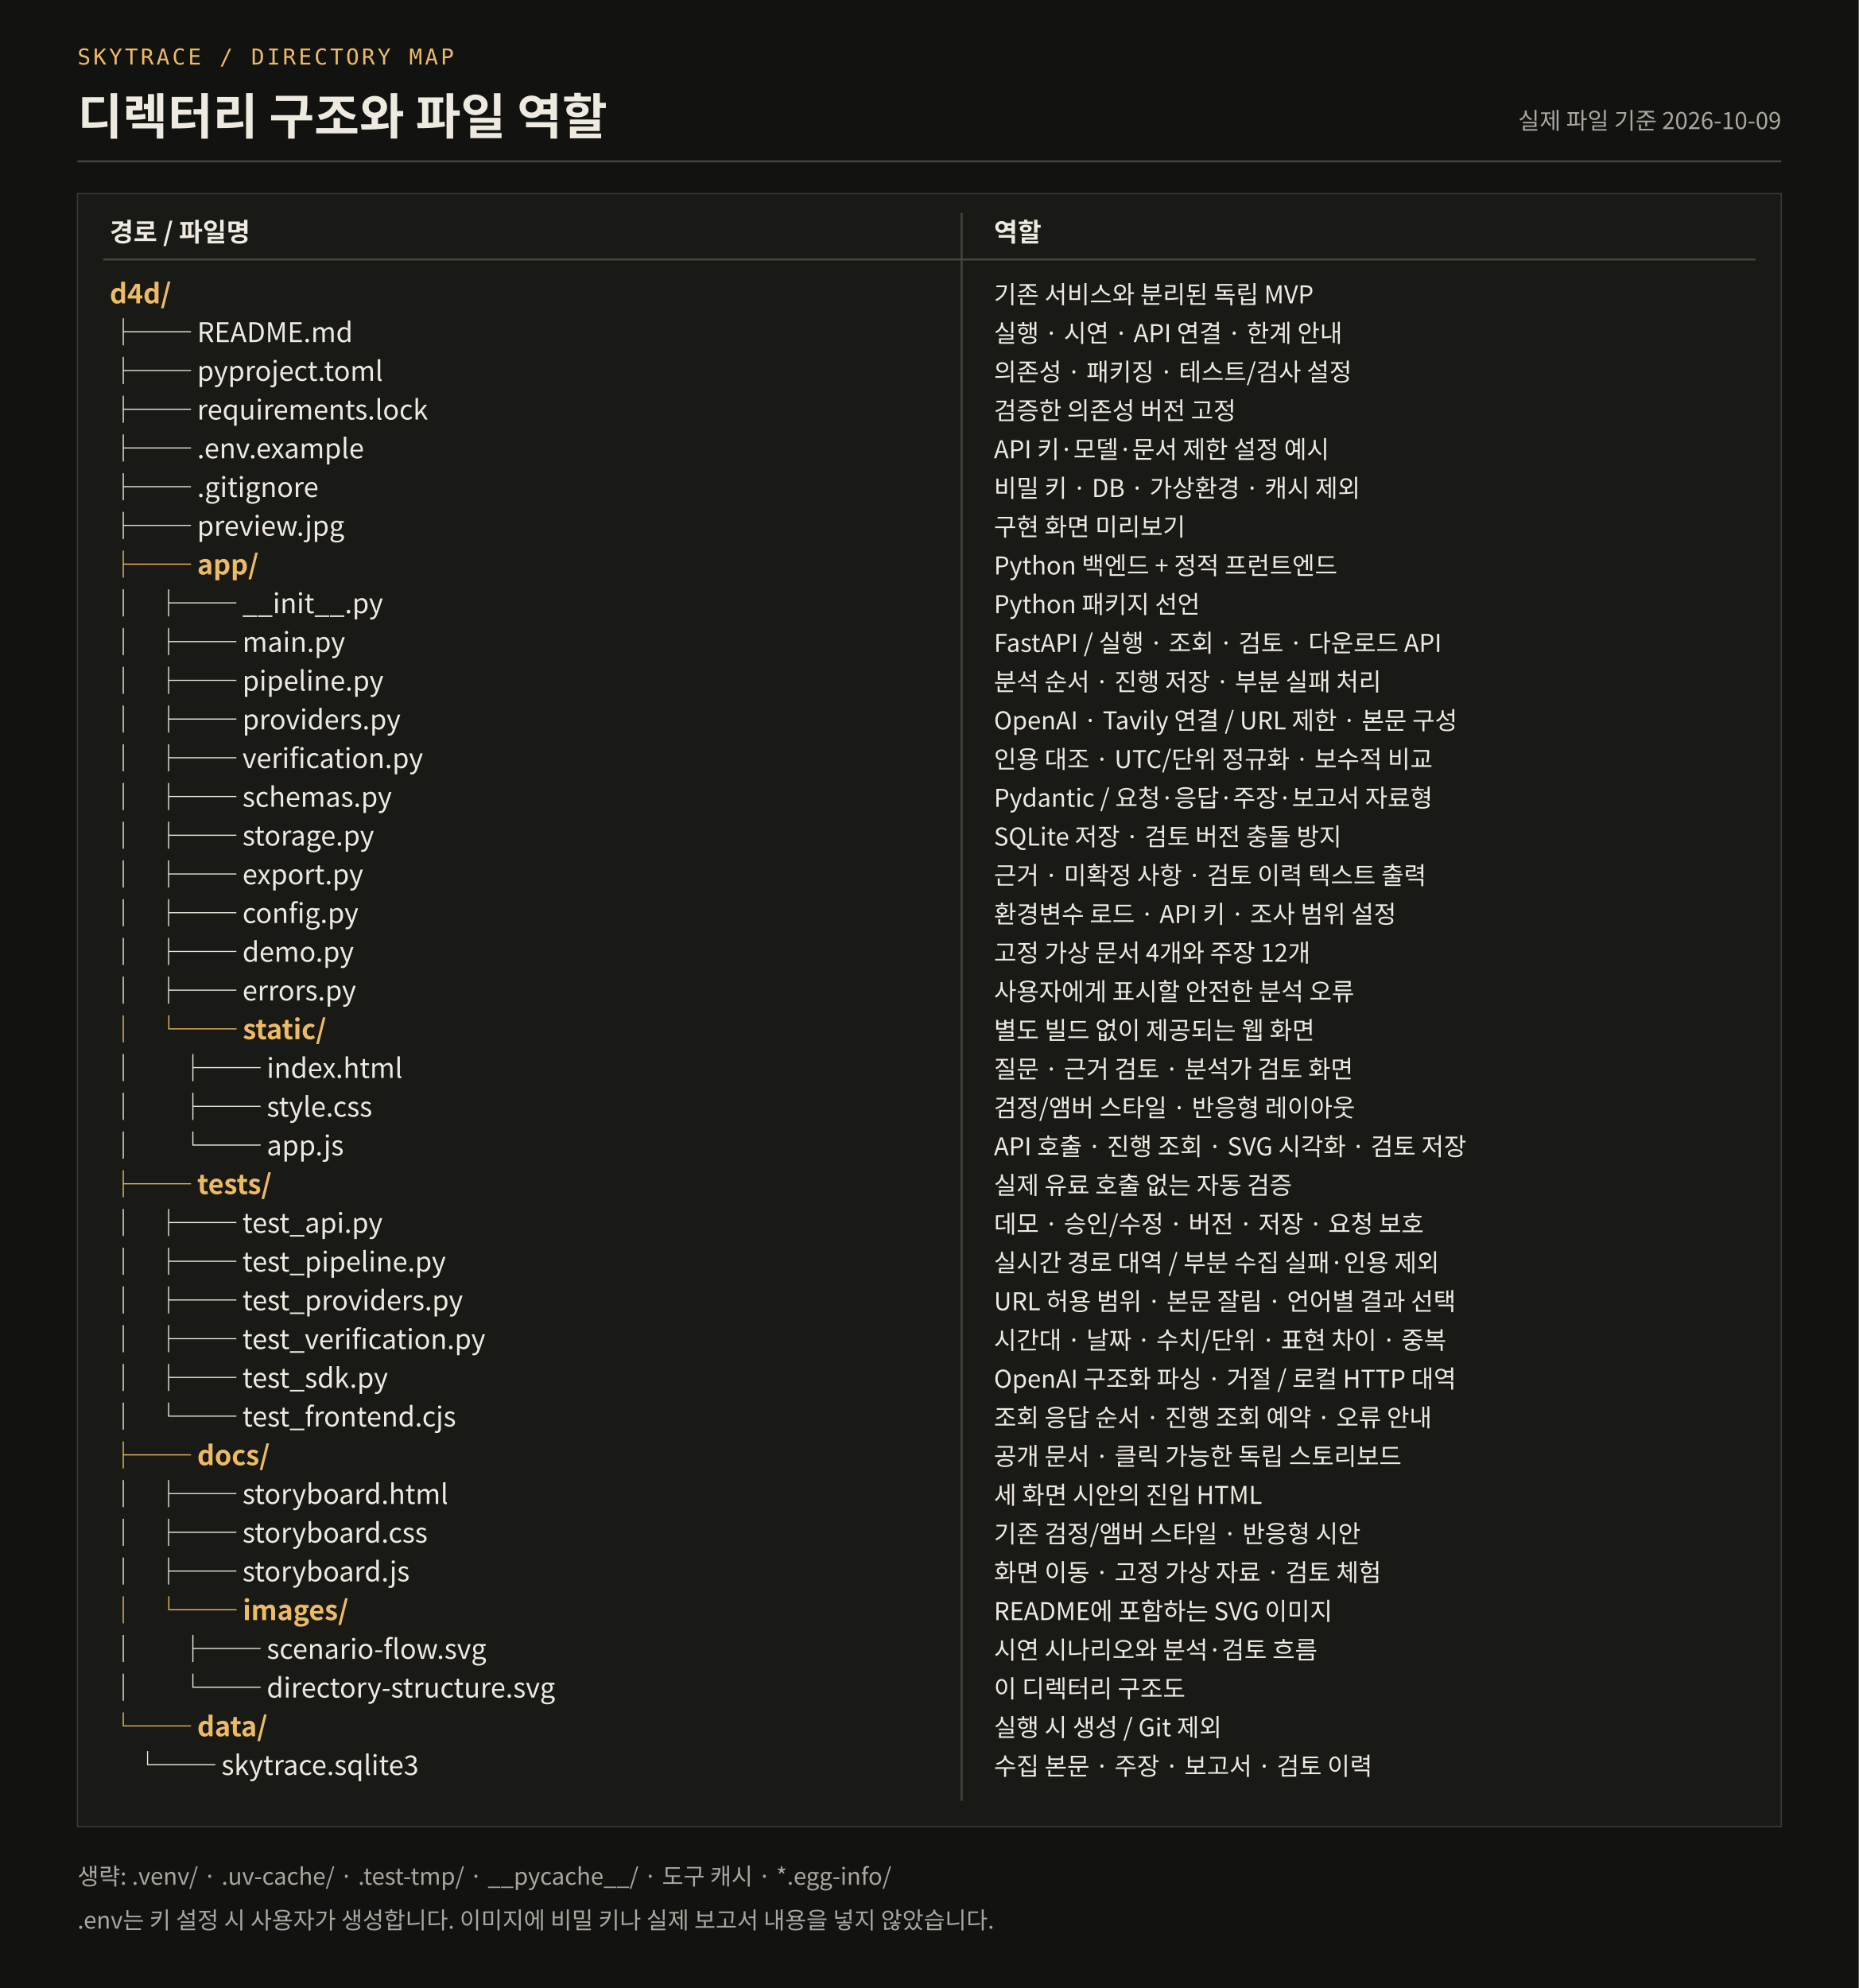
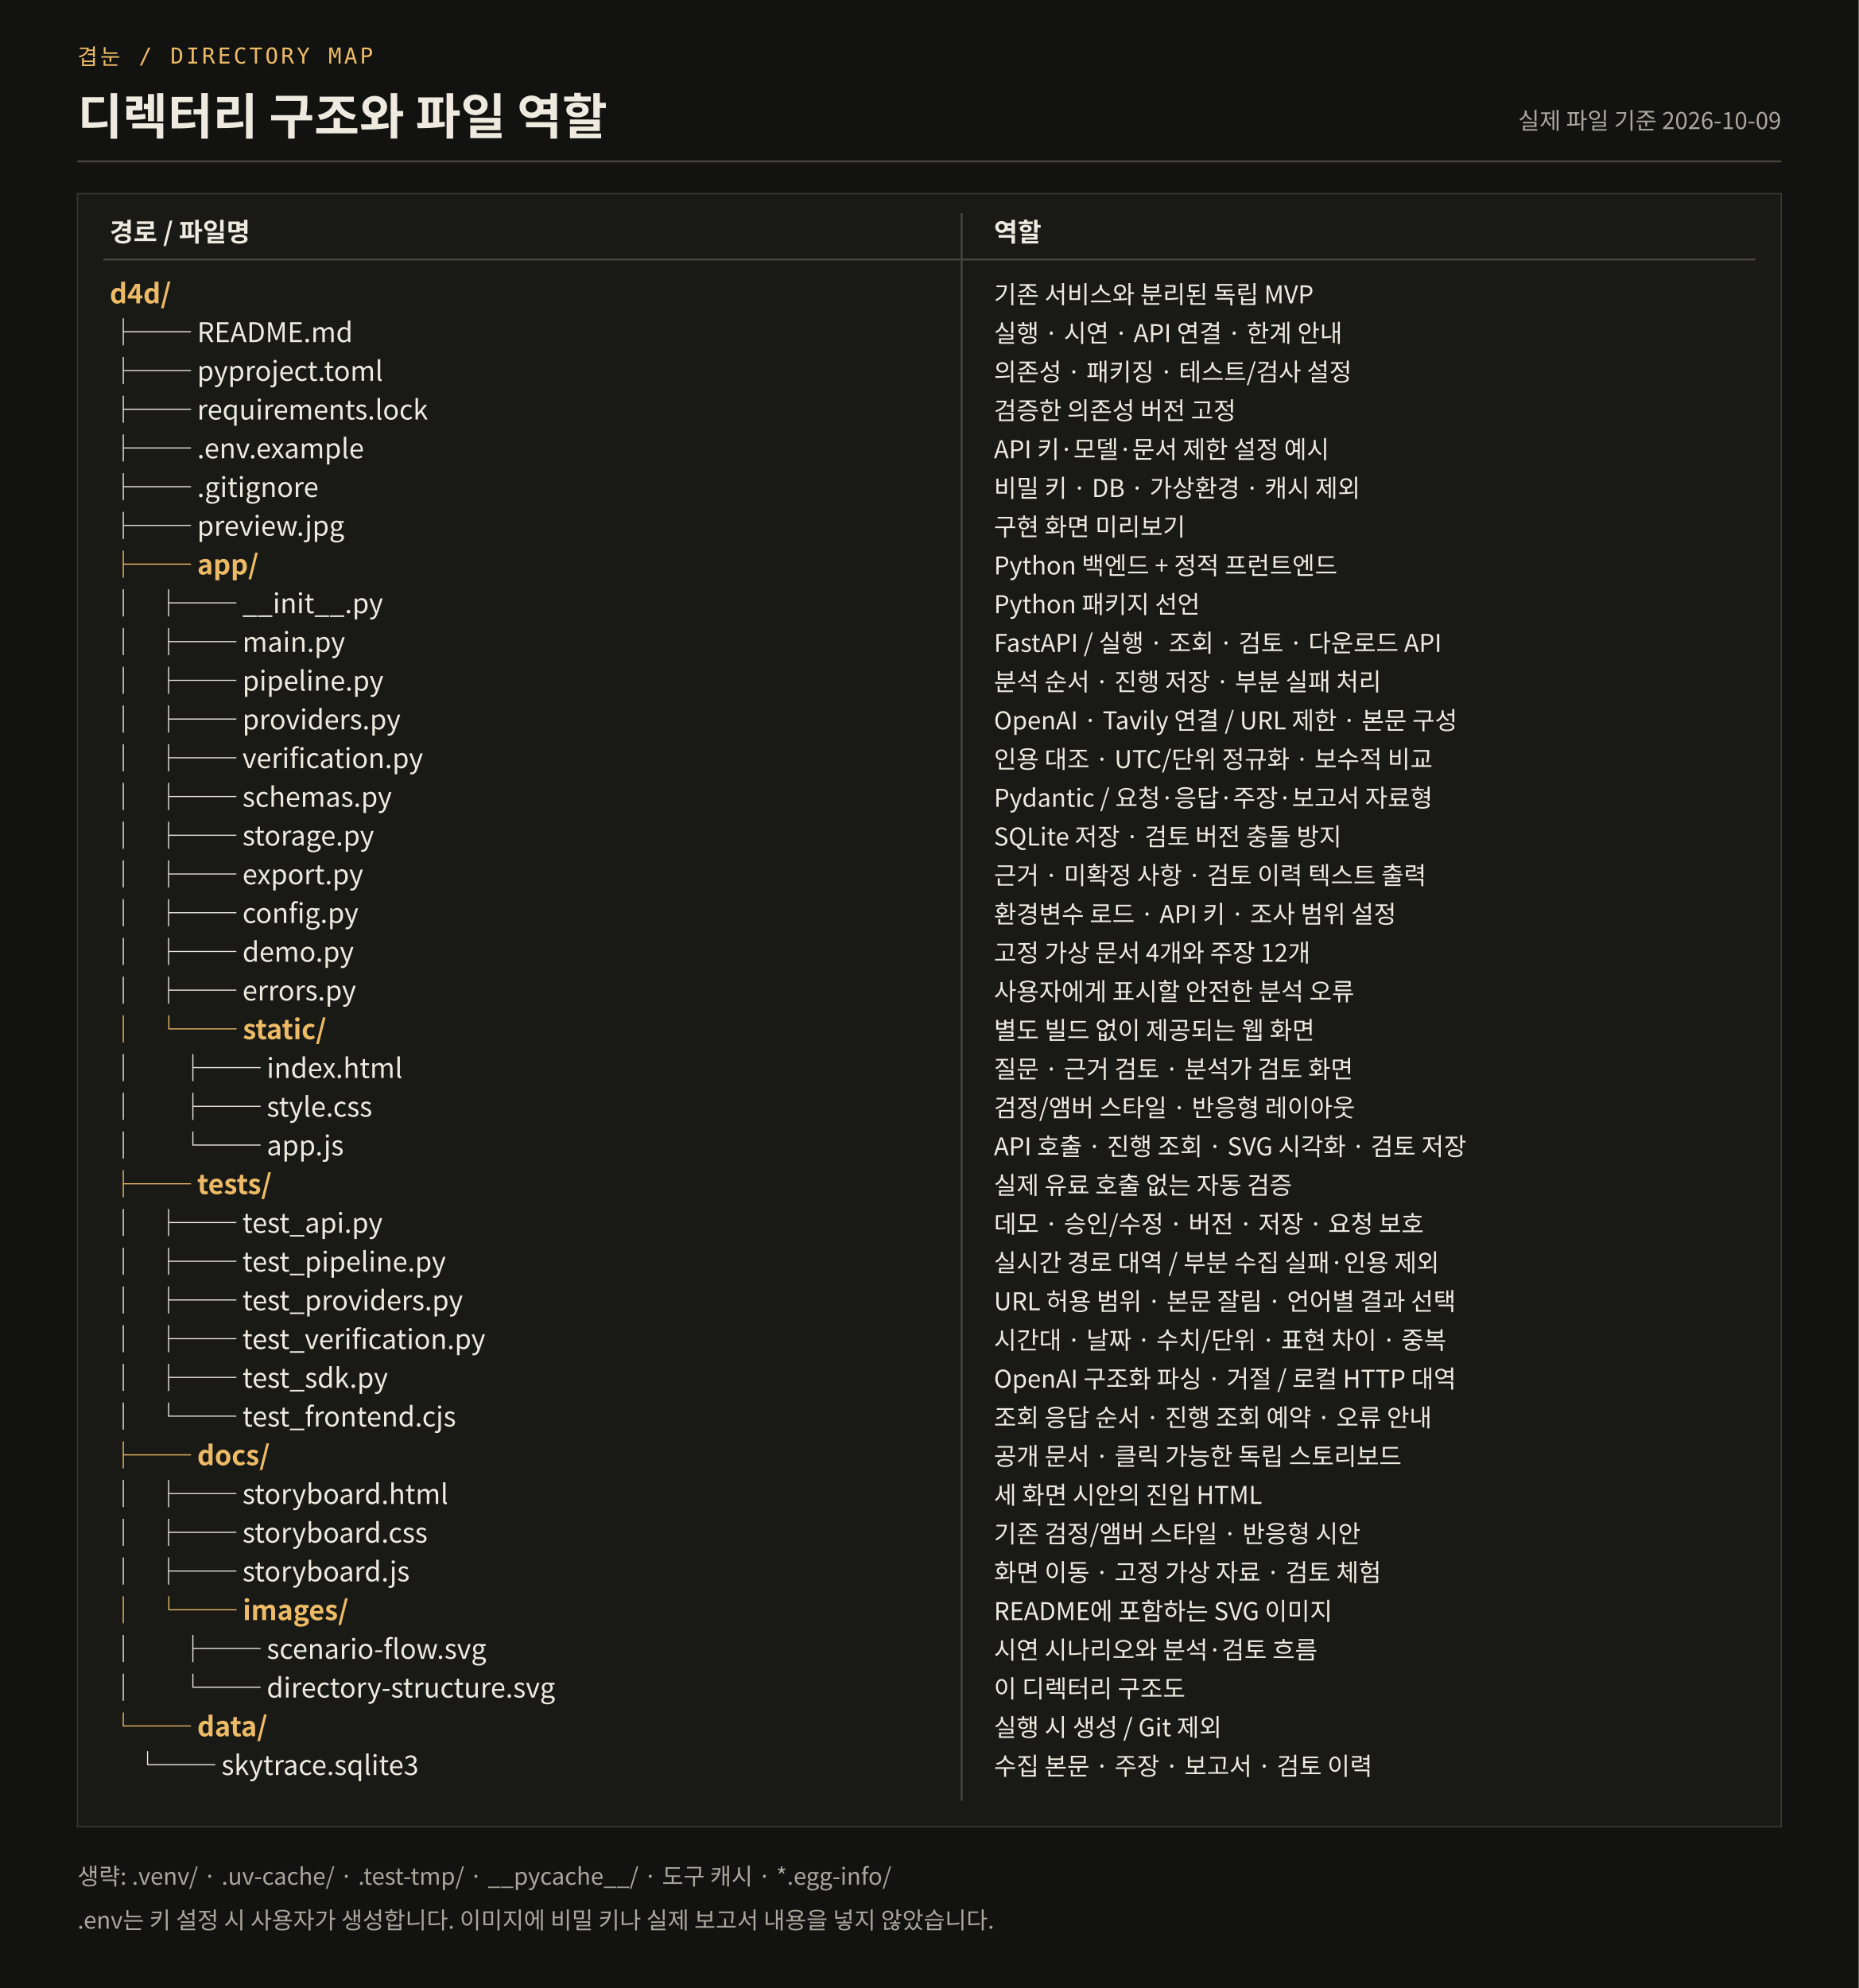
<svg xmlns="http://www.w3.org/2000/svg" width="1440" height="1540" viewBox="0 0 1440 1540" role="img" aria-labelledby="title desc">
  <defs>
    <style>
    text{font-family:Pretendard,"Malgun Gothic","Noto Sans CJK KR",sans-serif;fill:#eeeae0}
    .eyebrow{font-family:Consolas,monospace;font-size:17px;letter-spacing:2px;fill:#edbb66}
    .title{font-size:38px;font-weight:600}.heading{font-size:20px;font-weight:600}
    .tree{font-family:Consolas,"Noto Sans Mono",monospace;font-size:21px}
    .role{font-size:19px;fill:#aaa79e}.folder{fill:#edbb66;font-weight:600}
    .note{font-size:18px;fill:#aaa79e}.line{stroke:#48453d;stroke-width:1.5}
  </style>
  </defs>
  <rect width="1440" height="1540" fill="#121210" />
-   <text x="60" y="50" class="eyebrow">SKYTRACE / DIRECTORY MAP</text>
+   <text x="60" y="50" class="eyebrow">겹눈 / DIRECTORY MAP</text>
  <text x="60" y="104" class="title">디렉터리 구조와 파일 역할</text>
  <text x="1380" y="100" text-anchor="end" class="note">실제 파일 기준 2026-10-09</text>
  <path d="M60 125H1380" class="line" />
  <rect x="60" y="150" width="1320" height="1265" fill="#191916" stroke="#393931" />
  <text x="85" y="187" class="heading">경로 / 파일명</text>
  <text x="770" y="187" class="heading">역할</text>
  <path d="M745 165V1395M80 201H1360" class="line" />
  <g class="tree" xml:space="preserve">
    <text x="85" y="235" class="folder">d4d/</text>
    <text x="85" y="265">├── README.md</text>
    <text x="85" y="295">├── pyproject.toml</text>
    <text x="85" y="325">├── requirements.lock</text>
    <text x="85" y="355">├── .env.example</text>
    <text x="85" y="385">├── .gitignore</text>
    <text x="85" y="415">├── preview.jpg</text>
    <text x="85" y="445" class="folder">├── app/</text>
    <text x="85" y="475">│   ├── __init__.py</text>
    <text x="85" y="505">│   ├── main.py</text>
    <text x="85" y="535">│   ├── pipeline.py</text>
    <text x="85" y="565">│   ├── providers.py</text>
    <text x="85" y="595">│   ├── verification.py</text>
    <text x="85" y="625">│   ├── schemas.py</text>
    <text x="85" y="655">│   ├── storage.py</text>
    <text x="85" y="685">│   ├── export.py</text>
    <text x="85" y="715">│   ├── config.py</text>
    <text x="85" y="745">│   ├── demo.py</text>
    <text x="85" y="775">│   ├── errors.py</text>
    <text x="85" y="805" class="folder">│   └── static/</text>
    <text x="85" y="835">│       ├── index.html</text>
    <text x="85" y="865">│       ├── style.css</text>
    <text x="85" y="895">│       └── app.js</text>
    <text x="85" y="925" class="folder">├── tests/</text>
    <text x="85" y="955">│   ├── test_api.py</text>
    <text x="85" y="985">│   ├── test_pipeline.py</text>
    <text x="85" y="1015">│   ├── test_providers.py</text>
    <text x="85" y="1045">│   ├── test_verification.py</text>
    <text x="85" y="1075">│   ├── test_sdk.py</text>
    <text x="85" y="1105">│   └── test_frontend.cjs</text>
    <text x="85" y="1135" class="folder">├── docs/</text>
    <text x="85" y="1165">│   ├── storyboard.html</text>
    <text x="85" y="1195">│   ├── storyboard.css</text>
    <text x="85" y="1225">│   ├── storyboard.js</text>
    <text x="85" y="1255" class="folder">│   └── images/</text>
    <text x="85" y="1285">│       ├── scenario-flow.svg</text>
    <text x="85" y="1315">│       └── directory-structure.svg</text>
    <text x="85" y="1345" class="folder">└── data/</text>
    <text x="85" y="1375">    └── skytrace.sqlite3</text>
  </g>
  <g class="role">
    <text x="770" y="235">기존 서비스와 분리된 독립 MVP</text>
    <text x="770" y="265">실행 · 시연 · API 연결 · 한계 안내</text>
    <text x="770" y="295">의존성 · 패키징 · 테스트/검사 설정</text>
    <text x="770" y="325">검증한 의존성 버전 고정</text>
    <text x="770" y="355">API 키·모델·문서 제한 설정 예시</text>
    <text x="770" y="385">비밀 키 · DB · 가상환경 · 캐시 제외</text>
    <text x="770" y="415">구현 화면 미리보기</text>
    <text x="770" y="445">Python 백엔드 + 정적 프런트엔드</text>
    <text x="770" y="475">Python 패키지 선언</text>
    <text x="770" y="505">FastAPI / 실행 · 조회 · 검토 · 다운로드 API</text>
    <text x="770" y="535">분석 순서 · 진행 저장 · 부분 실패 처리</text>
    <text x="770" y="565">OpenAI · Tavily 연결 / URL 제한 · 본문 구성</text>
    <text x="770" y="595">인용 대조 · UTC/단위 정규화 · 보수적 비교</text>
    <text x="770" y="625">Pydantic / 요청·응답·주장·보고서 자료형</text>
    <text x="770" y="655">SQLite 저장 · 검토 버전 충돌 방지</text>
    <text x="770" y="685">근거 · 미확정 사항 · 검토 이력 텍스트 출력</text>
    <text x="770" y="715">환경변수 로드 · API 키 · 조사 범위 설정</text>
    <text x="770" y="745">고정 가상 문서 4개와 주장 12개</text>
    <text x="770" y="775">사용자에게 표시할 안전한 분석 오류</text>
    <text x="770" y="805">별도 빌드 없이 제공되는 웹 화면</text>
    <text x="770" y="835">질문 · 근거 검토 · 분석가 검토 화면</text>
    <text x="770" y="865">검정/앰버 스타일 · 반응형 레이아웃</text>
    <text x="770" y="895">API 호출 · 진행 조회 · SVG 시각화 · 검토 저장</text>
    <text x="770" y="925">실제 유료 호출 없는 자동 검증</text>
    <text x="770" y="955">데모 · 승인/수정 · 버전 · 저장 · 요청 보호</text>
    <text x="770" y="985">실시간 경로 대역 / 부분 수집 실패·인용 제외</text>
    <text x="770" y="1015">URL 허용 범위 · 본문 잘림 · 언어별 결과 선택</text>
    <text x="770" y="1045">시간대 · 날짜 · 수치/단위 · 표현 차이 · 중복</text>
    <text x="770" y="1075">OpenAI 구조화 파싱 · 거절 / 로컬 HTTP 대역</text>
    <text x="770" y="1105">조회 응답 순서 · 진행 조회 예약 · 오류 안내</text>
    <text x="770" y="1135">공개 문서 · 클릭 가능한 독립 스토리보드</text>
    <text x="770" y="1165">세 화면 시안의 진입 HTML</text>
    <text x="770" y="1195">기존 검정/앰버 스타일 · 반응형 시안</text>
    <text x="770" y="1225">화면 이동 · 고정 가상 자료 · 검토 체험</text>
    <text x="770" y="1255">README에 포함하는 SVG 이미지</text>
    <text x="770" y="1285">시연 시나리오와 분석·검토 흐름</text>
    <text x="770" y="1315">이 디렉터리 구조도</text>
    <text x="770" y="1345">실행 시 생성 / Git 제외</text>
    <text x="770" y="1375">수집 본문 · 주장 · 보고서 · 검토 이력</text>
  </g>
  <text x="60" y="1460" class="note">생략: .venv/ · .uv-cache/ · .test-tmp/ · __pycache__/ · 도구 캐시 · *.egg-info/</text>
  <text x="60" y="1494" class="note">.env는 키 설정 시 사용자가 생성합니다. 이미지에 비밀 키나 실제 보고서 내용을 넣지 않았습니다.</text>
</svg>
